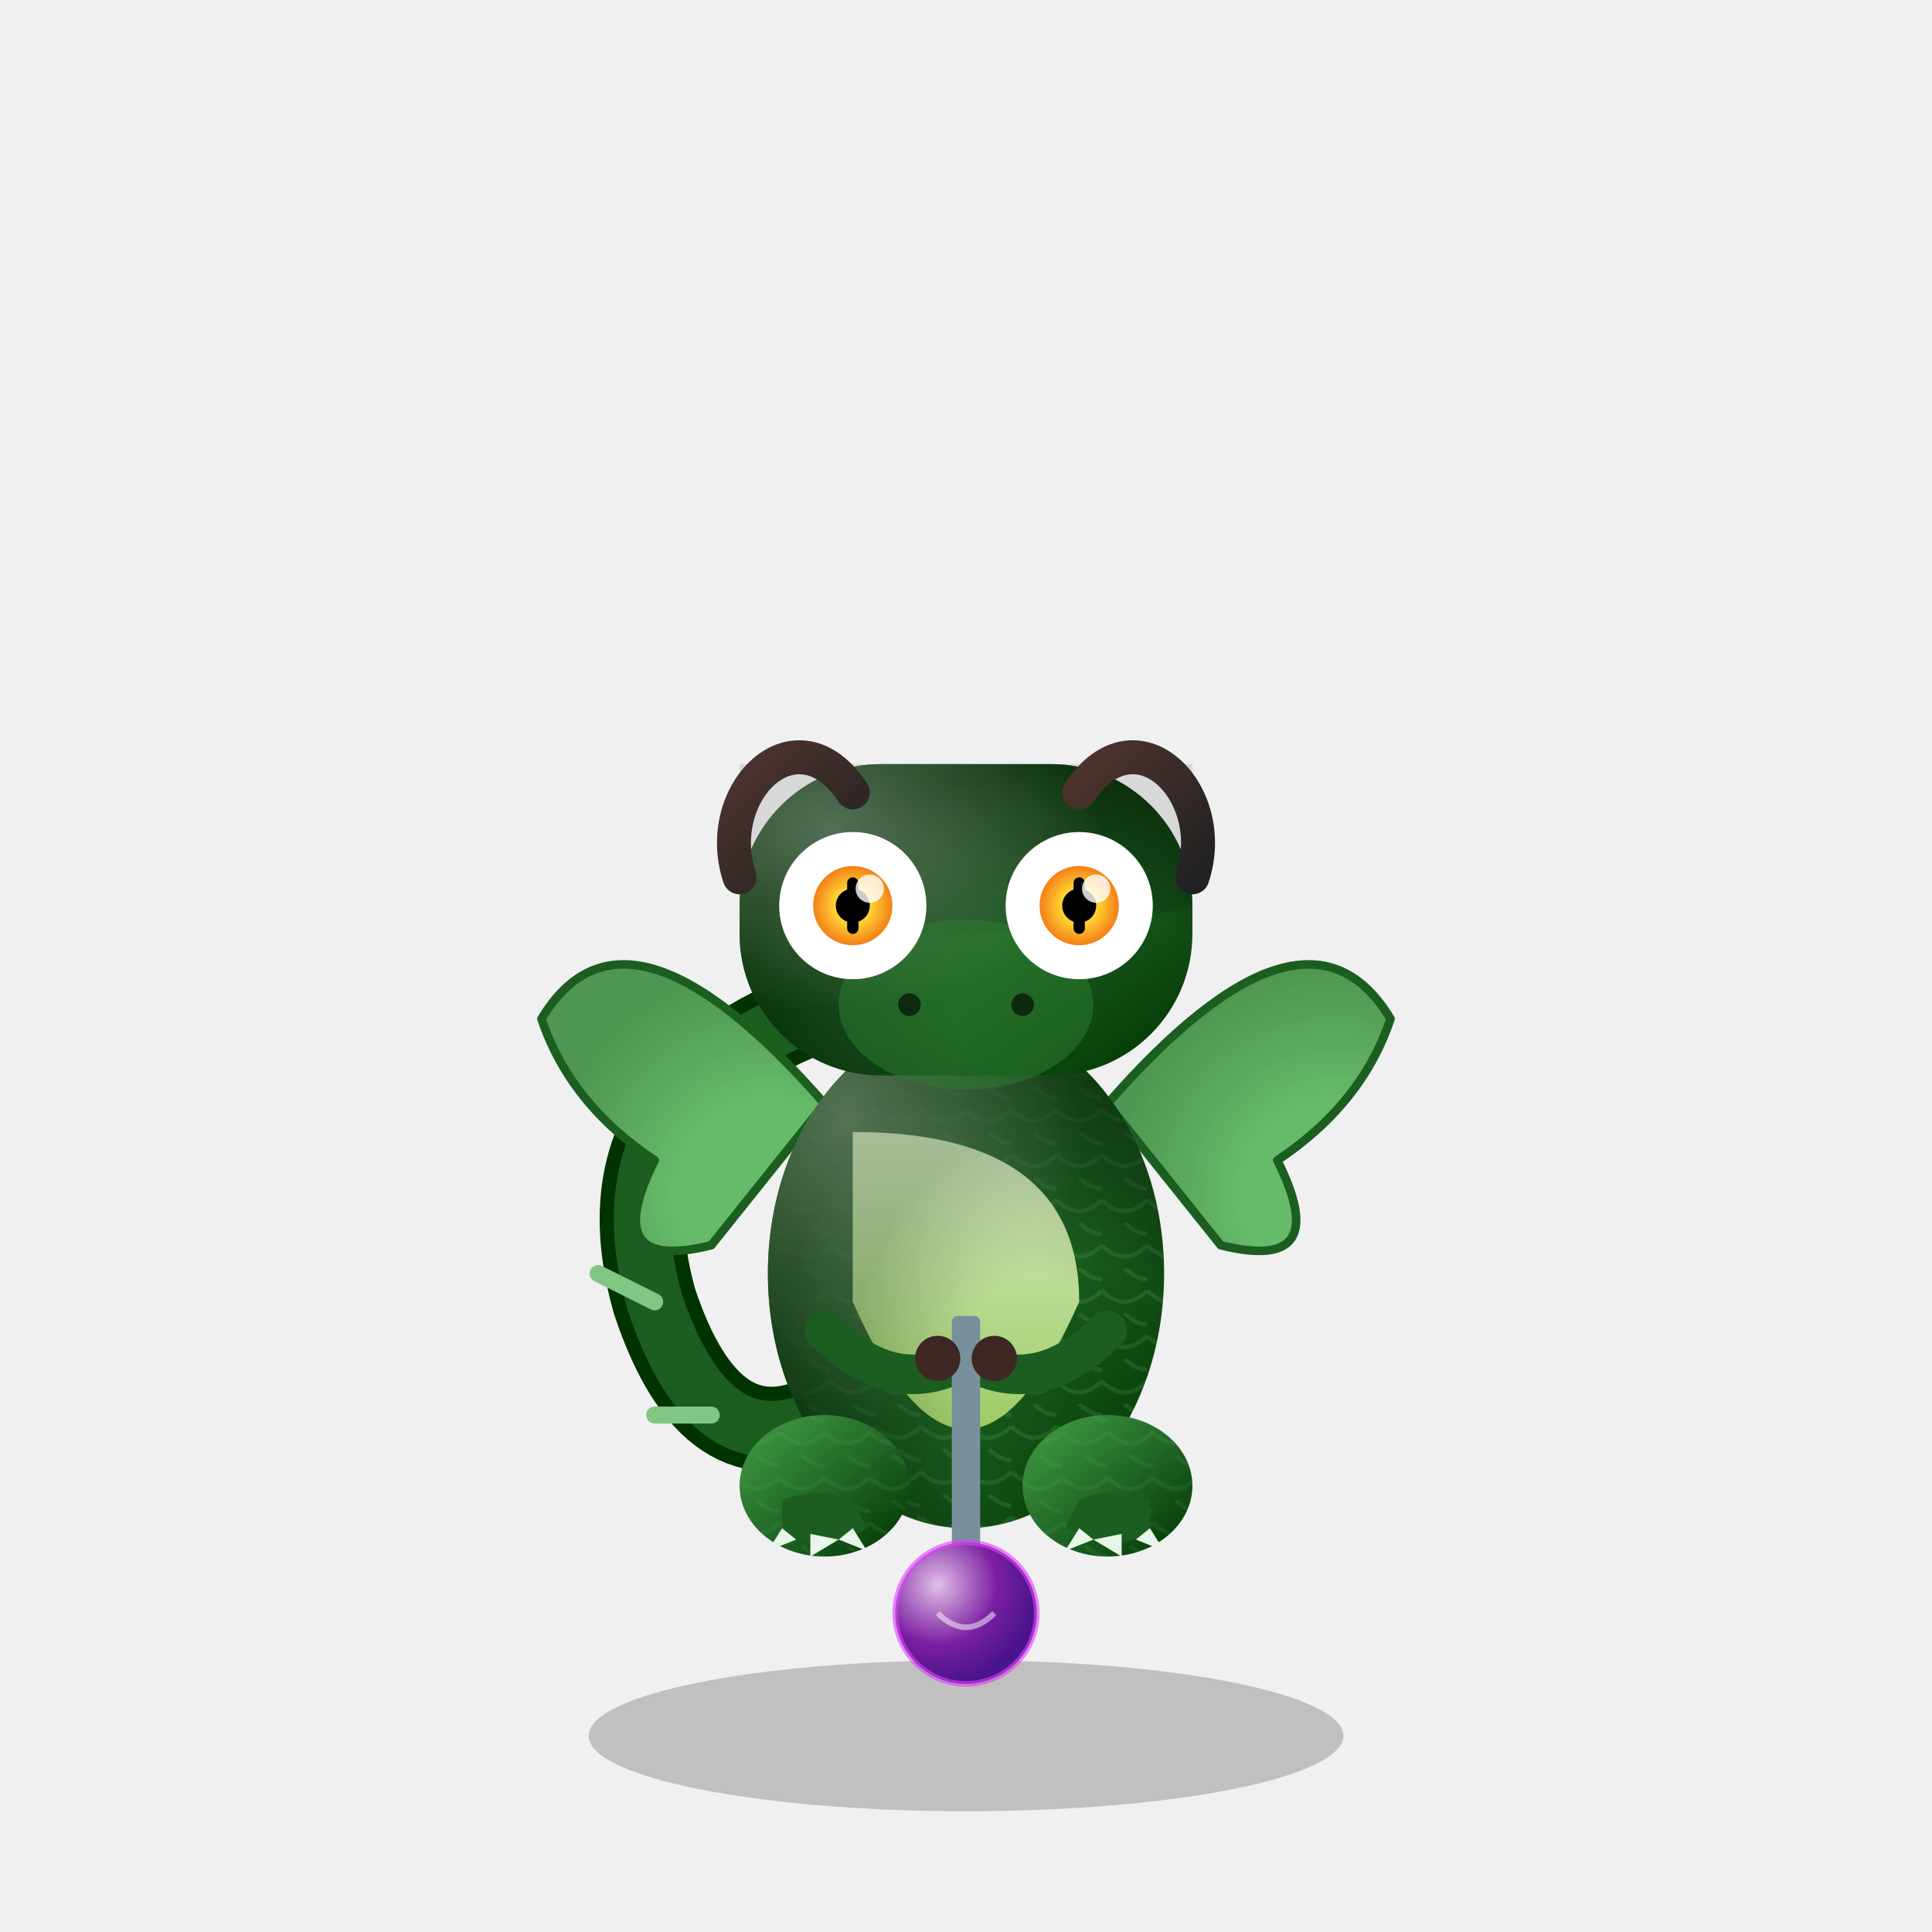
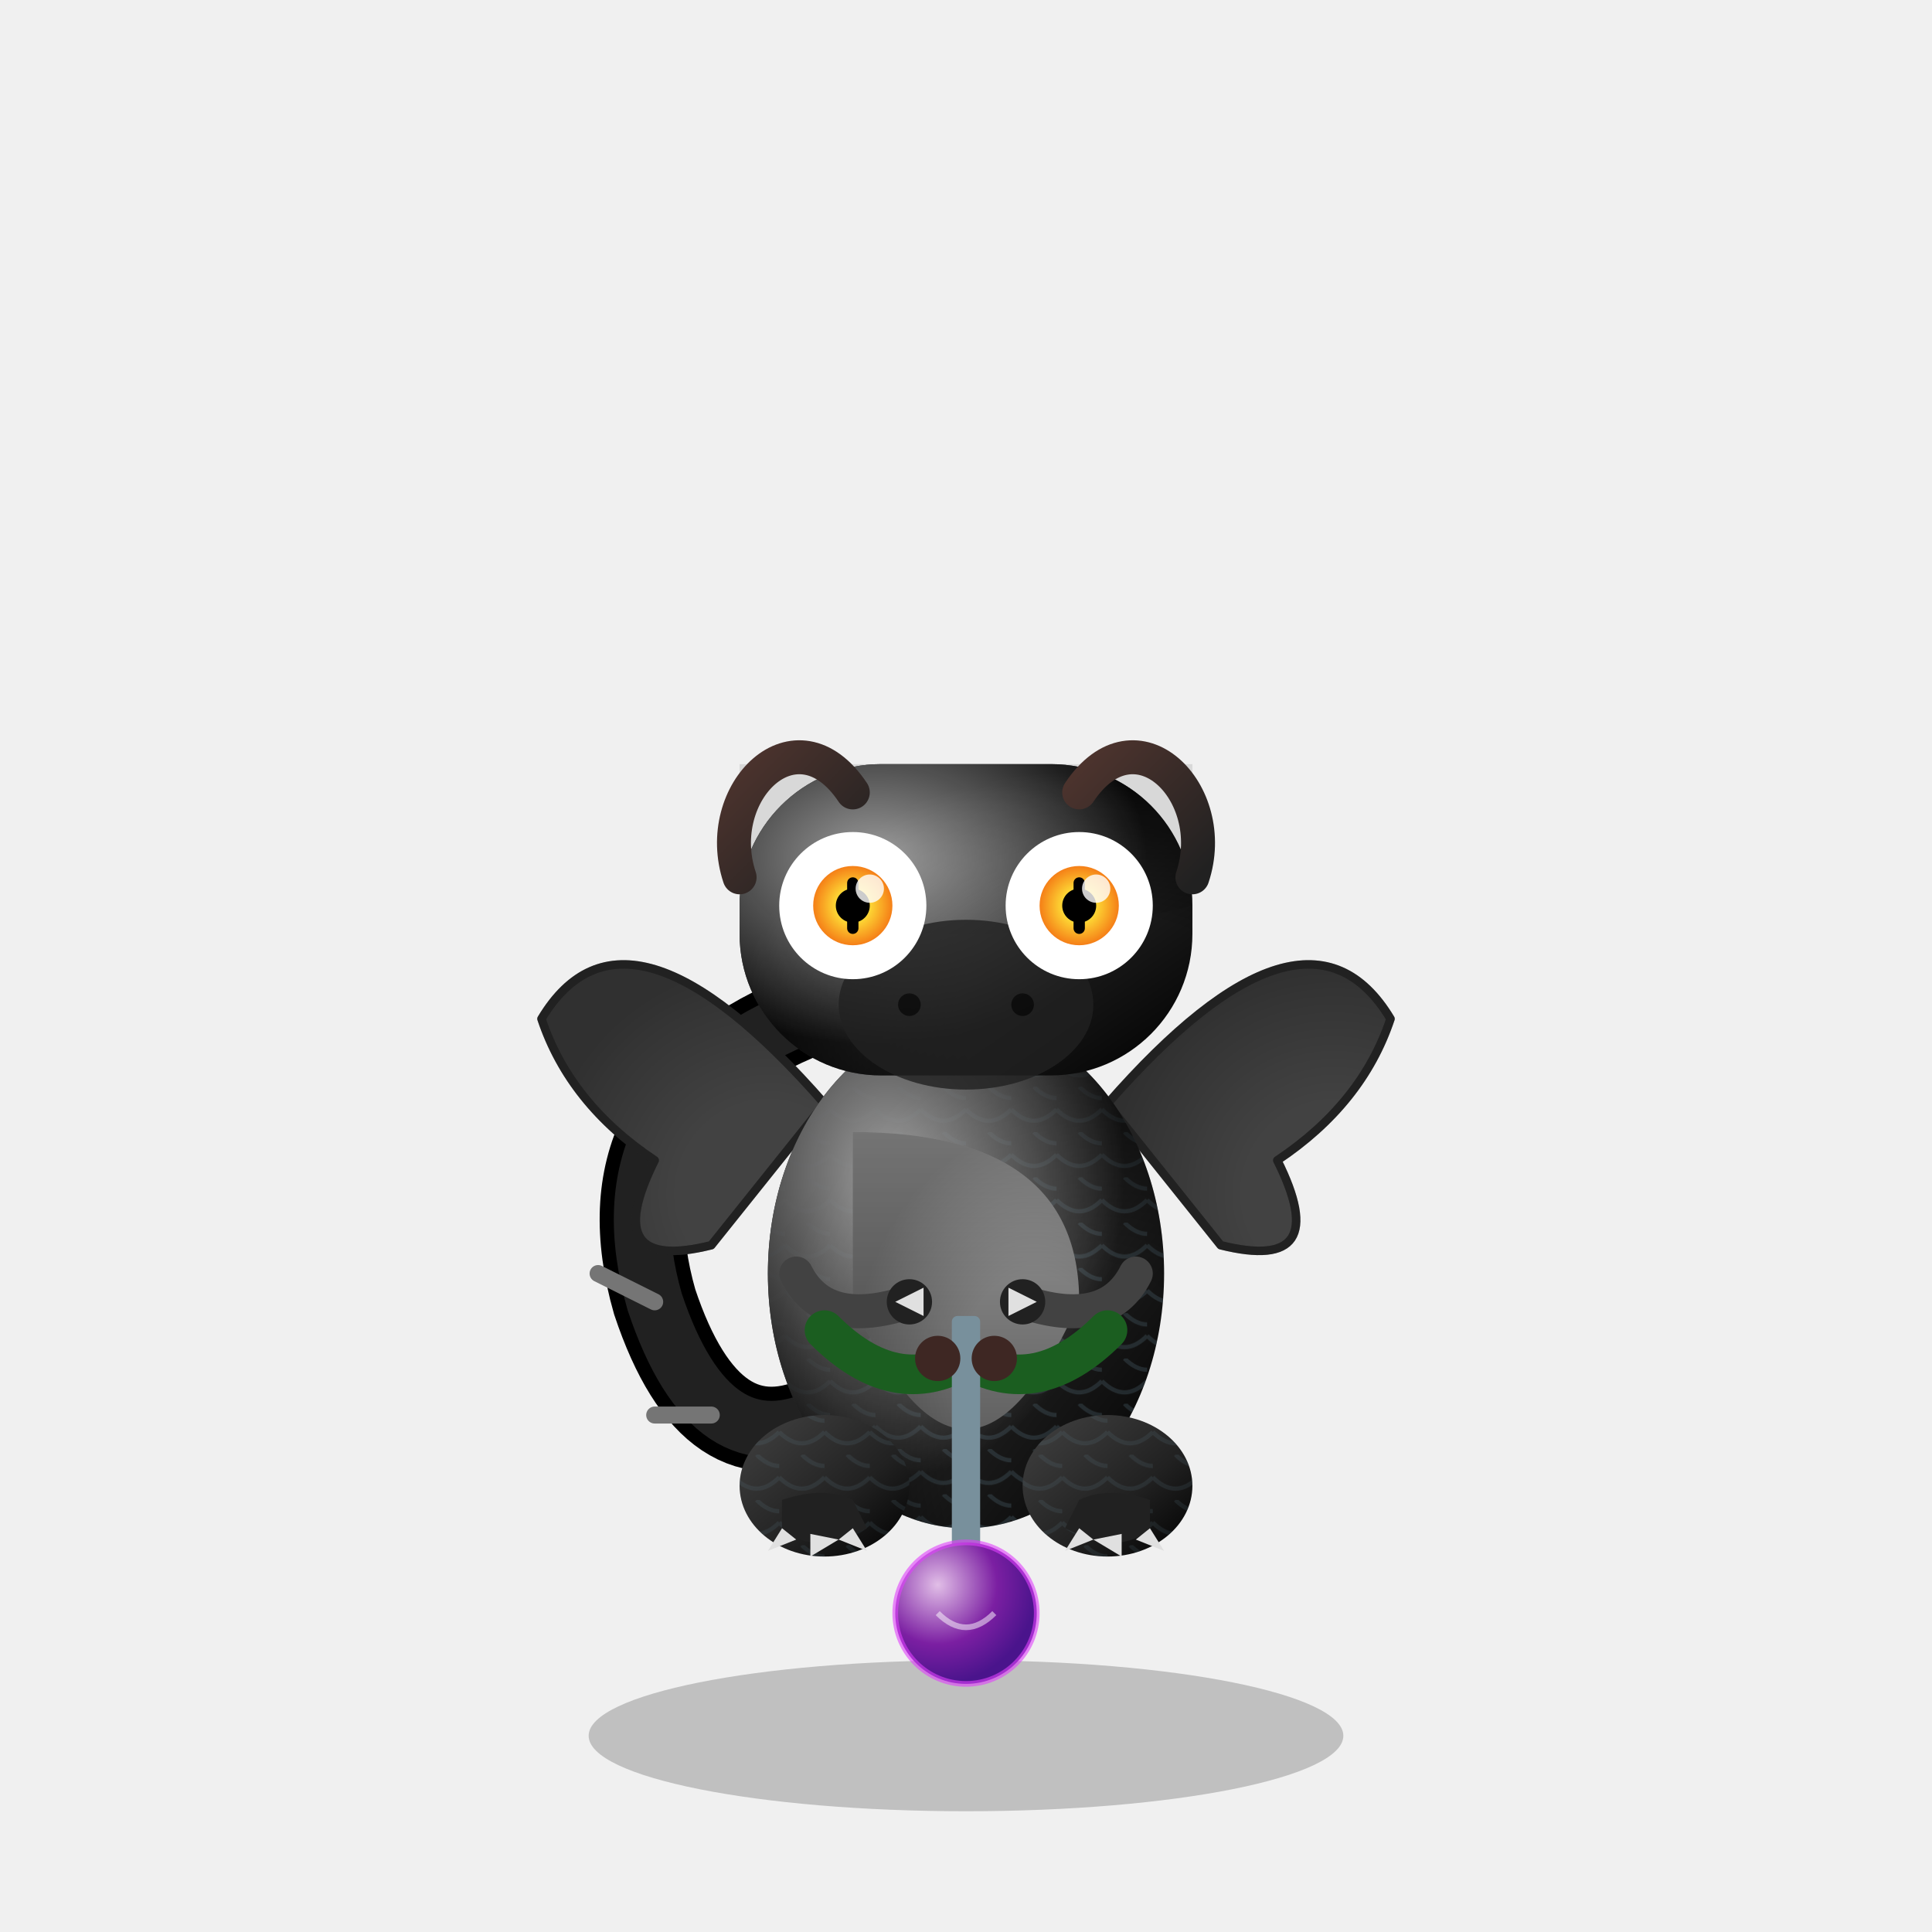
<svg xmlns="http://www.w3.org/2000/svg" width="512" height="512" viewBox="0 0 512 512">
  <defs>
    <linearGradient id="bodyGrad_ex" x1="0%" y1="0%" x2="100%" y2="100%">
-       <stop offset="0%" stop-color="#43A047" />
-       <stop offset="60%" stop-color="#1B5E20" />
-       <stop offset="100%" stop-color="#003300" />
+       <stop offset="0%" stop-color="#424242" />
+       <stop offset="60%" stop-color="#212121" />
+       <stop offset="100%" stop-color="#000000" />
    </linearGradient>
    <linearGradient id="bellyGrad_ex" x1="0%" y1="0%" x2="0%" y2="100%">
-       <stop offset="0%" stop-color="#DCEDC8" />
-       <stop offset="100%" stop-color="#9CCC65" />
+       <stop offset="0%" stop-color="#9E9E9E" />
+       <stop offset="100%" stop-color="#616161" />
    </linearGradient>
    <linearGradient id="hornGrad_ex" x1="0%" y1="0%" x2="100%" y2="100%">
      <stop offset="0%" stop-color="#4E342E" />
      <stop offset="100%" stop-color="#212121" />
    </linearGradient>
    <radialGradient id="glassGrad_ex" cx="30%" cy="30%" r="70%">
      <stop offset="0%" stop-color="#E1BEE7" />
      <stop offset="60%" stop-color="#7B1FA2" />
      <stop offset="100%" stop-color="#4A148C" />
    </radialGradient>
    <radialGradient id="eyeIris_ex" cx="50%" cy="50%" r="50%">
      <stop offset="30%" stop-color="#FFEB3B" />
      <stop offset="100%" stop-color="#F57F17" />
    </radialGradient>
-     <radialGradient id="highlightOverlay_ex" cx="20%" cy="20%" r="60%">
-       <stop offset="0%" stop-color="#FFF" stop-opacity="0.3" />
+     <radialGradient id="highlightOverlay_ex" cx="30%" cy="30%" r="60%">
+       <stop offset="0%" stop-color="#FFF" stop-opacity="0.6" />
      <stop offset="100%" stop-color="#FFF" stop-opacity="0" />
    </radialGradient>
    <radialGradient id="shadowOverlay_ex" cx="80%" cy="80%" r="80%">
      <stop offset="40%" stop-color="#000" stop-opacity="0" />
-       <stop offset="100%" stop-color="#002200" stop-opacity="0.8" />
+       <stop offset="100%" stop-color="#000" stop-opacity="0.9" />
    </radialGradient>
    <pattern id="scalePattern_ex" x="0" y="0" width="16" height="16" patternUnits="userSpaceOnUse">
-       <path d="M0,8 Q8,16 16,8" fill="none" stroke="#66BB6A" stroke-width="1.5" opacity="0.3" />
-       <path d="M8,0 Q16,8 24,0" fill="none" stroke="#66BB6A" stroke-width="1.5" opacity="0.3" />
+       <path d="M0,8 Q8,16 16,8" fill="none" stroke="#607D8B" stroke-width="1.5" opacity="0.4" />
+       <path d="M8,0 Q16,8 24,0" fill="none" stroke="#607D8B" stroke-width="1.5" opacity="0.4" />
    </pattern>
  </defs>
  <ellipse cx="256" cy="460" rx="100" ry="20" fill="#000" opacity="0.2">
    <animate attributeName="rx" values="100;90;100" dur="4s" repeatCount="indefinite" />
  </ellipse>
  <g transform="translate(256, 300) scale(0.75)">
    <g>
      <animateTransform attributeName="transform" type="translate" values="0, 0; 0, -15; 0, 0" dur="3s" repeatCount="indefinite" calcMode="easeInOut" />
-       <path d="M-50,100 Q-90,120 -110,60 Q-130,-10 -60,-40" stroke="#003300" stroke-width="30" fill="none" stroke-linecap="round" />
-       <path d="M-50,100 Q-90,120 -110,60 Q-130,-10 -60,-40" stroke="#1B5E20" stroke-width="20" fill="none" stroke-linecap="round" />
-       <path d="M-110,60 L-130,50 M-90,100 L-110,100" stroke="#81C784" stroke-width="6" stroke-linecap="round" fill="none" />
-       <g stroke="#1B5E20" stroke-width="3" stroke-linejoin="round">
+       <path d="M-50,100 Q-90,120 -110,60 Q-130,-10 -60,-40" stroke="#000000" stroke-width="30" fill="none" stroke-linecap="round" />
+       <path d="M-50,100 Q-90,120 -110,60 Q-130,-10 -60,-40" stroke="#212121" stroke-width="20" fill="none" stroke-linecap="round" />
+       <path d="M-110,60 L-130,50 M-90,100 L-110,100" stroke="#757575" stroke-width="6" stroke-linecap="round" fill="none" />
+       <g stroke="#212121" stroke-width="3" stroke-linejoin="round">
        <g>
          <animateTransform attributeName="transform" type="rotate" values="20 0 0; -10 0 0; 20 0 0" dur="0.12s" repeatCount="indefinite" />
-           <path d="M-50,-10 Q-120,-90 -150,-40 Q-140,-10 -110,10 Q-130,50 -90,40 Z" fill="#66BB6A" />
+           <path d="M-50,-10 Q-120,-90 -150,-40 Q-140,-10 -110,10 Q-130,50 -90,40 Z" fill="#424242" />
          <path d="M-50,-10 Q-120,-90 -150,-40 Q-140,-10 -110,10 Q-130,50 -90,40 Z" fill="url(#shadowOverlay_ex)" opacity="0.3" />
        </g>
        <g>
          <animateTransform attributeName="transform" type="rotate" values="-20 0 0; 10 0 0; -20 0 0" dur="0.12s" repeatCount="indefinite" />
-           <path d="M50,-10 Q120,-90 150,-40 Q140,-10 110,10 Q130,50 90,40 Z" fill="#66BB6A" />
+           <path d="M50,-10 Q120,-90 150,-40 Q140,-10 110,10 Q130,50 90,40 Z" fill="#424242" />
          <path d="M50,-10 Q120,-90 150,-40 Q140,-10 110,10 Q130,50 90,40 Z" fill="url(#shadowOverlay_ex)" opacity="0.3" />
        </g>
      </g>
      <g>
        <ellipse cx="0" cy="50" rx="70" ry="90" fill="url(#bodyGrad_ex)" />
        <ellipse cx="0" cy="50" rx="70" ry="90" fill="url(#scalePattern_ex)" opacity="0.6" />
        <ellipse cx="0" cy="50" rx="70" ry="90" fill="url(#shadowOverlay_ex)" />
        <ellipse cx="0" cy="50" rx="70" ry="90" fill="url(#highlightOverlay_ex)" />
        <path d="M-40,60 Q0,150 40,60 Q40,0 -40,0 Z" fill="url(#bellyGrad_ex)" />
        <path d="M-40,60 Q0,150 40,60 Q40,0 -40,0 Z" fill="url(#shadowOverlay_ex)" opacity="0.3" />
      </g>
      <g transform="translate(0, 130)">
        <g transform="translate(-50, 0)">
          <ellipse cx="0" cy="-5" rx="30" ry="25" fill="url(#bodyGrad_ex)" />
          <ellipse cx="0" cy="-5" rx="30" ry="25" fill="url(#scalePattern_ex)" opacity="0.4" />
-           <path d="M-15,10 Q-5,20 15,10 L10,0 Q0,-5 -15,0 Z" fill="#1B5E20" />
-           <path d="M-15,10 L-20,18 L-10,14" fill="#E8F5E9" />
-           <path d="M-5,12 L-5,20 L5,14" fill="#E8F5E9" />
-           <path d="M10,10 L15,18 L5,14" fill="#E8F5E9" />
+           <path d="M-15,10 Q-5,20 15,10 L10,0 Q0,-5 -15,0 Z" fill="#212121" />
+           <path d="M-15,10 L-20,18 L-10,14" fill="#E0E0E0" />
+           <path d="M-5,12 L-5,20 L5,14" fill="#E0E0E0" />
+           <path d="M10,10 L15,18 L5,14" fill="#E0E0E0" />
        </g>
        <g transform="translate(50, 0)">
          <ellipse cx="0" cy="-5" rx="30" ry="25" fill="url(#bodyGrad_ex)" />
          <ellipse cx="0" cy="-5" rx="30" ry="25" fill="url(#scalePattern_ex)" opacity="0.4" />
-           <path d="M15,10 Q5,20 -15,10 L-10,0 Q0,-5 15,0 Z" fill="#1B5E20" />
-           <path d="M15,10 L20,18 L10,14" fill="#E8F5E9" />
-           <path d="M5,12 L5,20 L-5,14" fill="#E8F5E9" />
-           <path d="M-10,10 L-15,18 L-5,14" fill="#E8F5E9" />
+           <path d="M15,10 Q5,20 -15,10 L-10,0 Q0,-5 15,0 Z" fill="#212121" />
+           <path d="M15,10 L20,18 L10,14" fill="#E0E0E0" />
+           <path d="M5,12 L5,20 L-5,14" fill="#E0E0E0" />
+           <path d="M-10,10 L-15,18 L-5,14" fill="#E0E0E0" />
+         </g>
+       </g>
+       <g transform="translate(0, 10)">
+         <path d="M-60,40 Q-50,60 -20,50" stroke="#424242" stroke-width="12" stroke-linecap="round" fill="none" />
+         <g transform="translate(-20, 50)">
+           <circle cx="0" cy="0" r="8" fill="#212121" />
+           <path d="M-5,0 L5,5 L5,-5 Z" fill="#E0E0E0" />
+         </g>
+         <path d="M60,40 Q50,60 20,50" stroke="#424242" stroke-width="12" stroke-linecap="round" fill="none" />
+         <g transform="translate(20, 50)">
+           <circle cx="0" cy="0" r="8" fill="#212121" />
+           <path d="M5,0 L-5,5 L-5,-5 Z" fill="#E0E0E0" />
        </g>
      </g>
      <g transform="translate(0, -60)">
        <rect x="-80" y="-70" width="160" height="110" rx="50" fill="url(#bodyGrad_ex)" />
        <rect x="-80" y="-70" width="160" height="110" rx="50" fill="url(#shadowOverlay_ex)" />
        <path d="M-80,-20 Q0,0 80,-20 V-70 H-80 Z" fill="#000" opacity="0.1" />
        <rect x="-80" y="-70" width="160" height="110" rx="50" fill="url(#highlightOverlay_ex)" />
-         <ellipse cx="0" cy="15" rx="45" ry="30" fill="#2E7D32" opacity="0.5" />
+         <ellipse cx="0" cy="15" rx="45" ry="30" fill="#212121" opacity="0.8" />
        <circle cx="-20" cy="15" r="4" fill="#000" opacity="0.6" />
        <circle cx="20" cy="15" r="4" fill="#000" opacity="0.6" />
        <g>
          <circle cx="0" cy="30" r="5" fill="#E040FB" opacity="0">
            <animate attributeName="cy" values="30; -40" dur="1.2s" repeatCount="indefinite" begin="0.2s" />
            <animate attributeName="r" values="5; 25" dur="1.2s" repeatCount="indefinite" begin="0.2s" />
            <animate attributeName="opacity" values="0; 0.9; 0" dur="1.2s" keyTimes="0; 0.2; 1" repeatCount="indefinite" begin="0.2s" />
          </circle>
          <circle cx="-15" cy="25" r="4" fill="#AB47BC" opacity="0">
            <animate attributeName="cy" values="25; -20" dur="1.4s" repeatCount="indefinite" begin="0.4s" />
            <animate attributeName="r" values="4; 15" dur="1.4s" repeatCount="indefinite" begin="0.4s" />
            <animate attributeName="opacity" values="0; 0.8; 0" dur="1.4s" keyTimes="0; 0.2; 1" repeatCount="indefinite" begin="0.4s" />
          </circle>
          <circle cx="15" cy="25" r="4" fill="#AB47BC" opacity="0">
            <animate attributeName="cy" values="25; -20" dur="1.3s" repeatCount="indefinite" begin="0.5s" />
            <animate attributeName="r" values="4; 15" dur="1.3s" repeatCount="indefinite" begin="0.5s" />
            <animate attributeName="opacity" values="0; 0.8; 0" dur="1.3s" keyTimes="0; 0.2; 1" repeatCount="indefinite" begin="0.5s" />
          </circle>
          <circle cx="0" cy="15" r="10" fill="#7B1FA2" opacity="0">
            <animate attributeName="r" values="10; 30" dur="2s" repeatCount="indefinite" begin="0s" />
            <animate attributeName="opacity" values="0; 0.3; 0" dur="2s" repeatCount="indefinite" begin="0s" />
            <animate attributeName="cy" values="15; -10" dur="2s" repeatCount="indefinite" begin="0s" />
          </circle>
          <circle cx="-10" cy="30" r="2" fill="#FFF" opacity="0">
            <animate attributeName="cy" values="30; -30" dur="0.8s" repeatCount="indefinite" begin="0.6s" />
            <animate attributeName="opacity" values="0; 1; 0" dur="0.8s" repeatCount="indefinite" begin="0.6s" />
          </circle>
          <circle cx="10" cy="30" r="2" fill="#FFF" opacity="0">
            <animate attributeName="cy" values="30; -30" dur="0.9s" repeatCount="indefinite" begin="0.7s" />
            <animate attributeName="opacity" values="0; 1; 0" dur="0.9s" repeatCount="indefinite" begin="0.7s" />
          </circle>
        </g>
        <path d="M-40,-60 C-60,-90 -90,-60 -80,-30" stroke="url(#hornGrad_ex)" stroke-width="12" fill="none" stroke-linecap="round" />
        <path d="M40,-60 C60,-90 90,-60 80,-30" stroke="url(#hornGrad_ex)" stroke-width="12" fill="none" stroke-linecap="round" />
        <g transform="translate(0, -20)">
          <g transform="translate(-40, 0)">
            <circle cx="0" cy="0" r="26" fill="#FFF" />
            <g>
              <animateTransform attributeName="transform" type="translate" values="0 0; 6 4; -6 -2; 2 -6; 0 8; 0 0" dur="3s" repeatCount="indefinite" calcMode="discrete" keyTimes="0; 0.1; 0.3; 0.5; 0.7; 1" />
              <circle cx="0" cy="0" r="14" fill="url(#eyeIris_ex)" />
              <circle cx="0" cy="0" r="6" fill="#000" />
              <rect x="-2" y="-10" width="4" height="20" rx="2" fill="#000" />
              <circle cx="6" cy="-6" r="5" fill="#FFF" opacity="0.8" />
            </g>
            <animate attributeName="opacity" values="1; 1; 0; 0; 1; 1" keyTimes="0; 0.01; 0.012; 0.032; 0.035; 1" dur="4s" repeatCount="indefinite" begin="0.5s" />
          </g>
          <g transform="translate(40, 0)">
            <circle cx="0" cy="0" r="26" fill="#FFF" />
            <g>
              <animateTransform attributeName="transform" type="translate" values="0 0; 6 4; -6 -2; 2 -6; 0 8; 0 0" dur="3s" repeatCount="indefinite" calcMode="discrete" keyTimes="0; 0.1; 0.3; 0.5; 0.7; 1" />
              <circle cx="0" cy="0" r="14" fill="url(#eyeIris_ex)" />
              <circle cx="0" cy="0" r="6" fill="#000" />
              <rect x="-2" y="-10" width="4" height="20" rx="2" fill="#000" />
              <circle cx="6" cy="-6" r="5" fill="#FFF" opacity="0.8" />
            </g>
            <animate attributeName="opacity" values="1; 1; 0; 0; 1; 1" keyTimes="0; 0.01; 0.012; 0.032; 0.035; 1" dur="4s" repeatCount="indefinite" begin="0.5s" />
          </g>
        </g>
      </g>
      <g transform="translate(0, 70)">
        <path d="M-50,0 Q-25,25 0,10" fill="none" stroke="#1B5E20" stroke-width="14" stroke-linecap="round" />
        <path d="M50,0 Q25,25 0,10" fill="none" stroke="#1B5E20" stroke-width="14" stroke-linecap="round" />
        <rect x="-5" y="-5" width="10" height="100" fill="#78909C" rx="2">
          <animateTransform attributeName="transform" type="rotate" values="-2 0 0; 2 0 0; -2 0 0" dur="1s" repeatCount="indefinite" />
        </rect>
        <circle cx="-10" cy="10" r="8" fill="#3E2723" />
        <circle cx="10" cy="10" r="8" fill="#3E2723" />
        <g transform="translate(0, 100)">
          <animateTransform attributeName="transform" type="translate" values="0,100; 0,105; 0,100" dur="1s" repeatCount="indefinite" />
          <circle cx="0" cy="0" r="25" fill="url(#glassGrad_ex)" />
          <path d="M-10,0 Q0,10 10,0" stroke="#FFF" stroke-width="2" fill="none" opacity="0.5" />
          <circle cx="0" cy="0" r="25" fill="none" stroke="#E040FB" stroke-width="2" opacity="0.6">
            <animate attributeName="r" values="25;30;25" dur="1s" repeatCount="indefinite" />
            <animate attributeName="opacity" values="0.6;0;0.6" dur="1s" repeatCount="indefinite" />
          </circle>
        </g>
      </g>
    </g>
  </g>
</svg>
